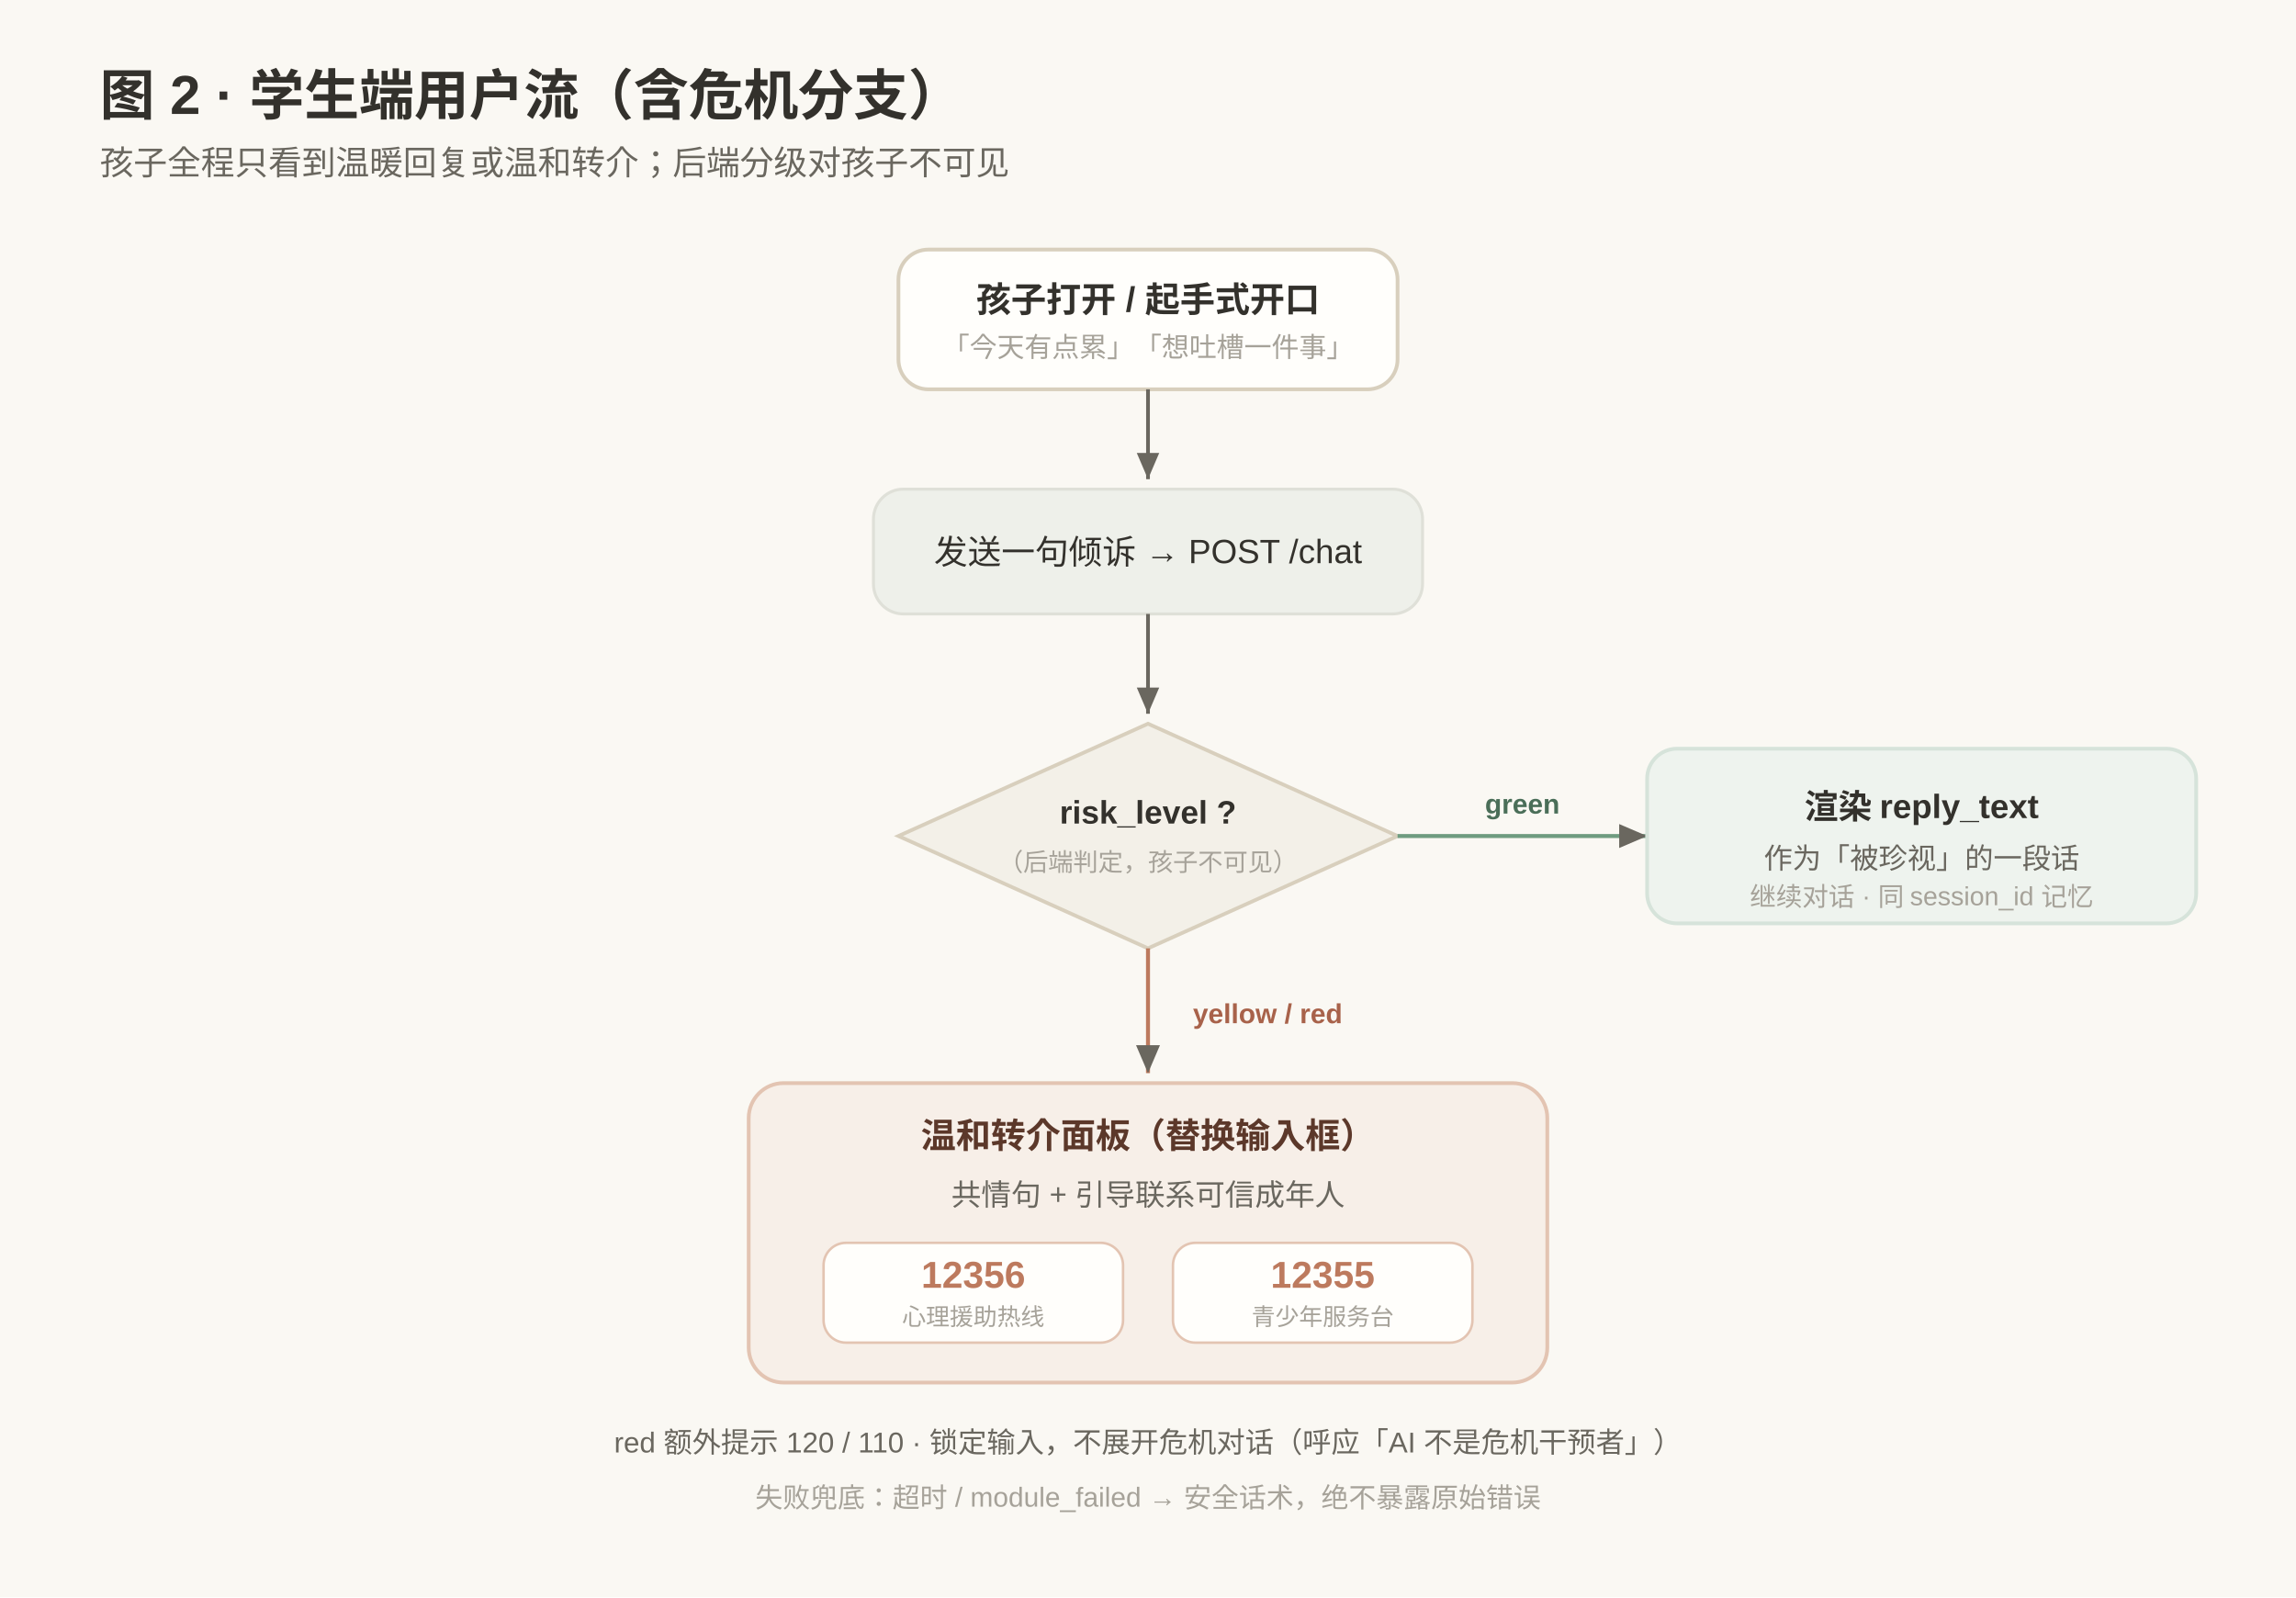
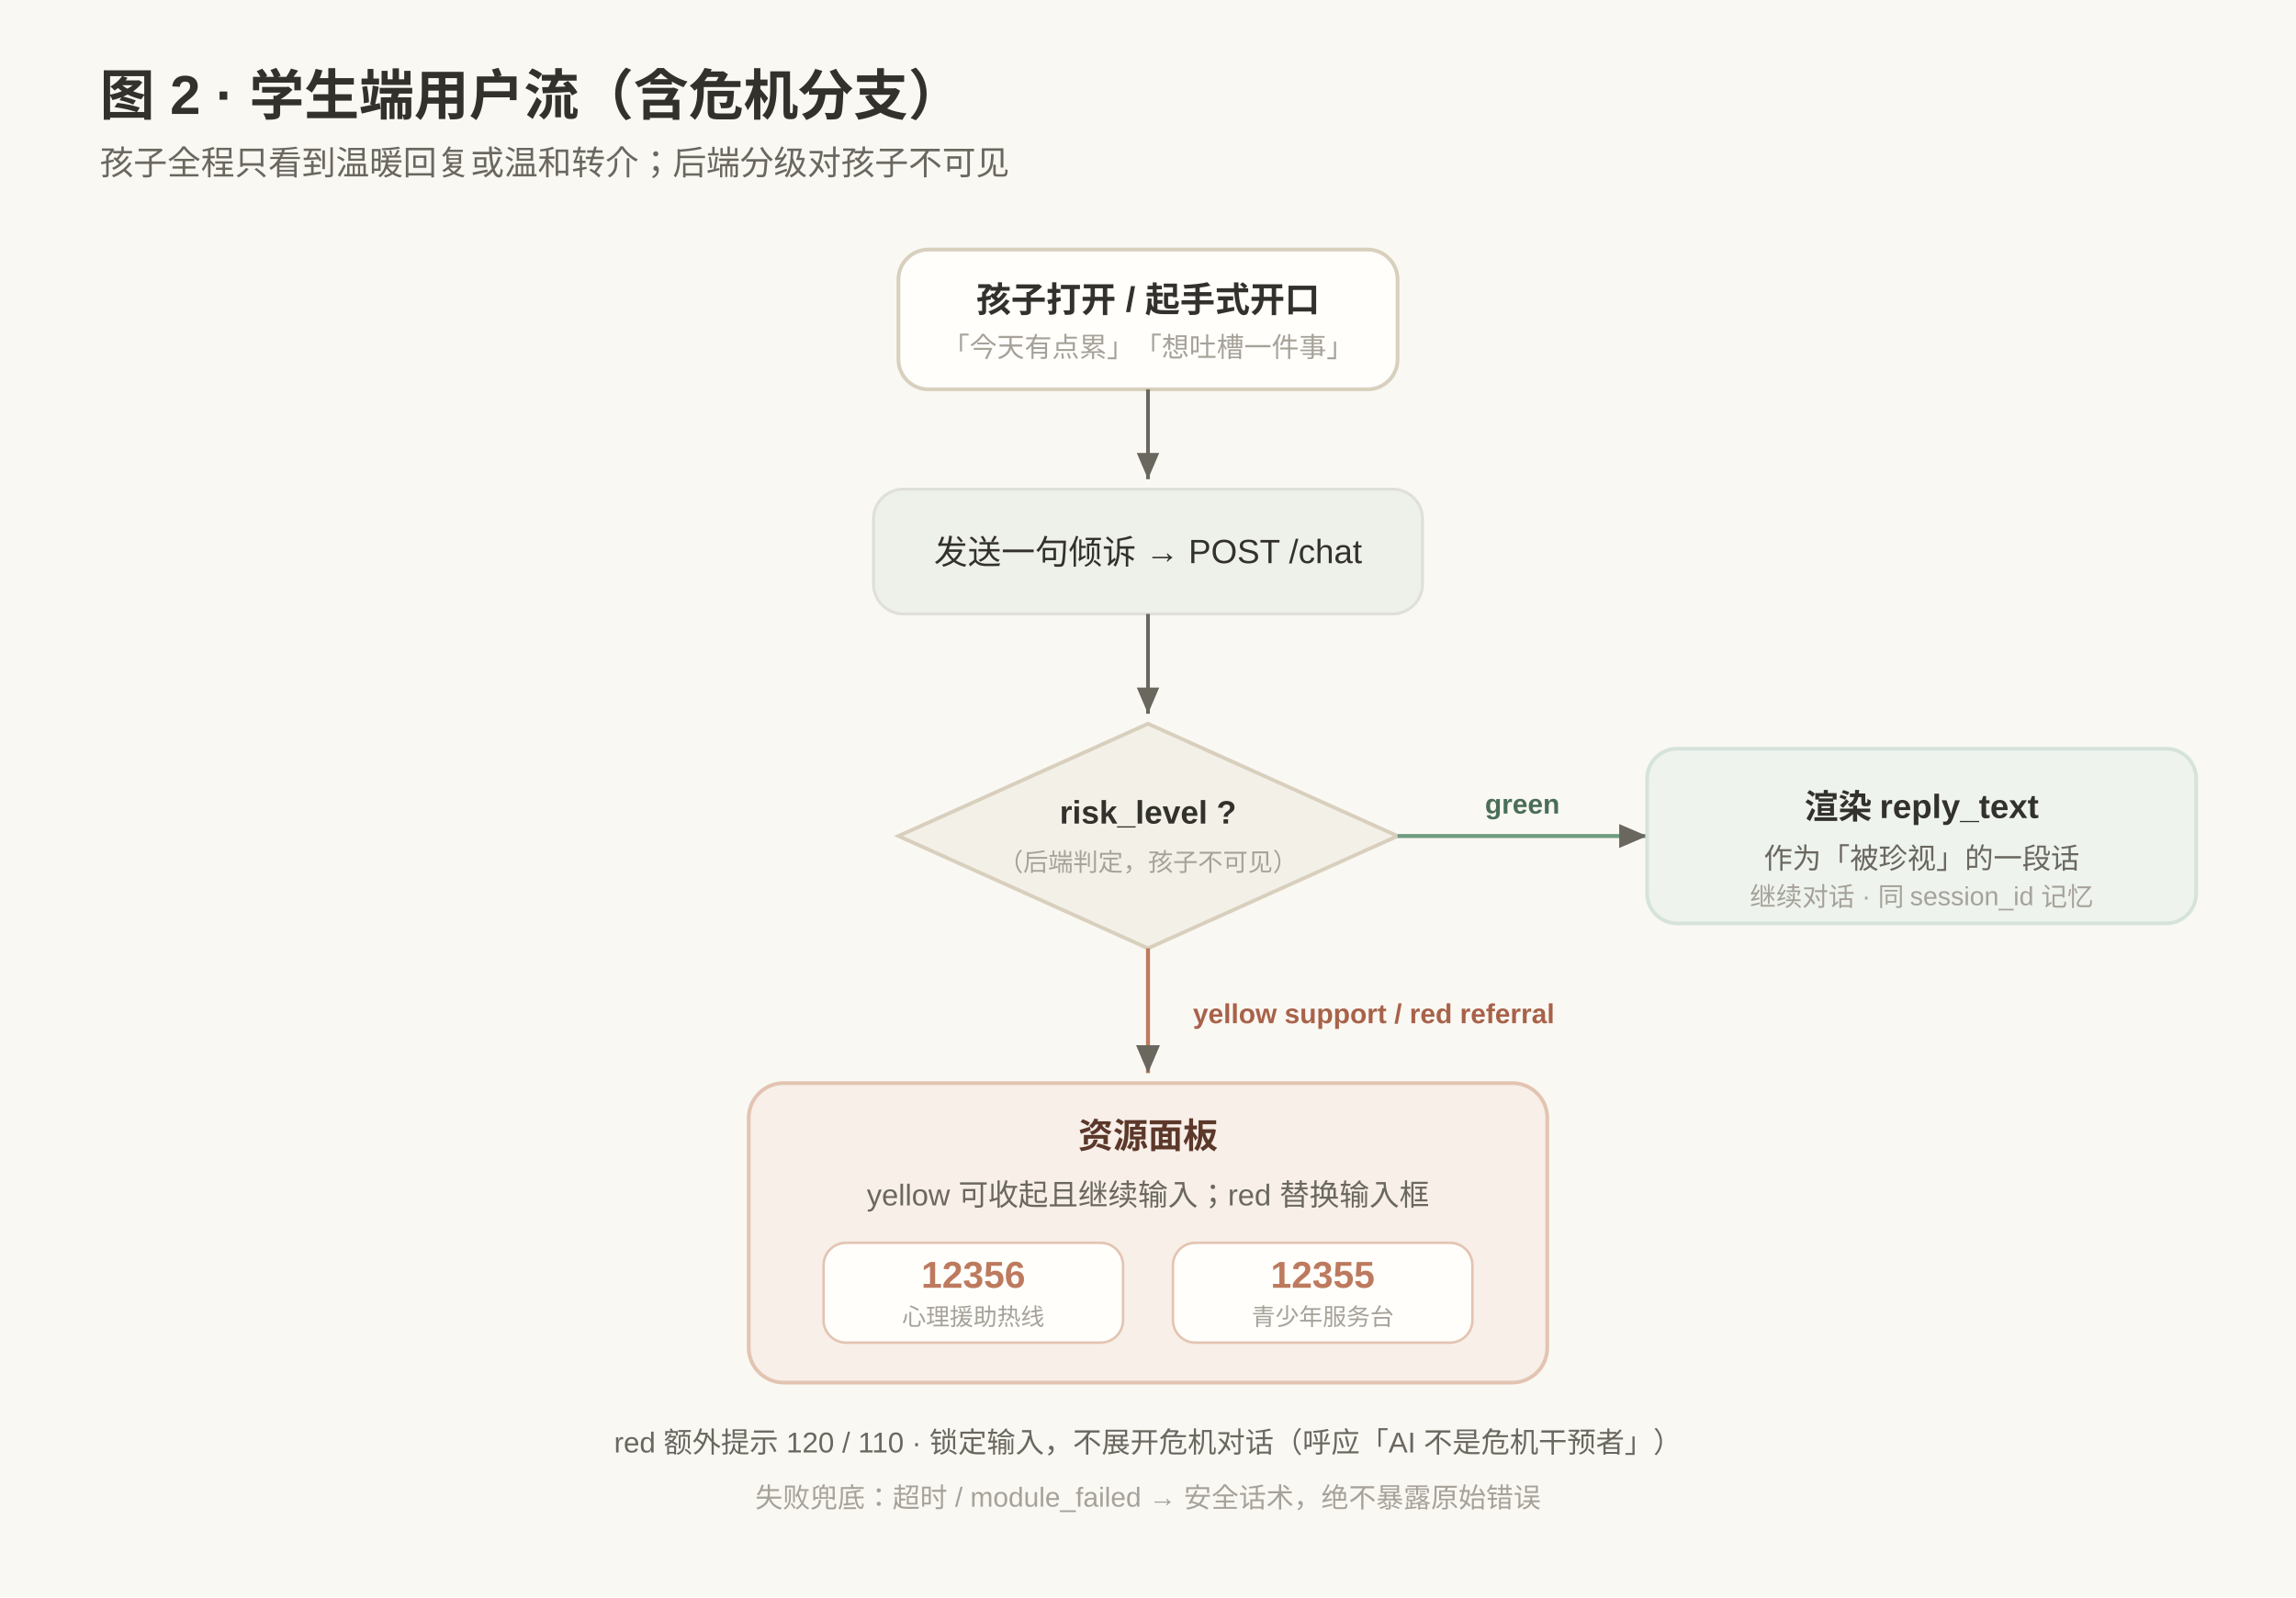
<svg xmlns="http://www.w3.org/2000/svg" viewBox="0 0 920 640" font-family="'Nunito','Helvetica Neue',Arial,sans-serif">
  <defs>
    <style>
      .t{fill:#33312c;} .soft{fill:#6a675f;} .faint{fill:#a6a299;}
      .mono{font-family:'IBM Plex Mono',monospace;}
    </style>
    <marker id="a2" markerWidth="10" markerHeight="10" refX="7" refY="3" orient="auto">
      <path d="M0,0 L7,3 L0,6 Z" fill="#6a675f" />
    </marker>
  </defs>
  <rect width="920" height="640" fill="#faf8f3" />
  <text x="40" y="46" class="t" font-size="22" font-weight="800">图 2 · 学生端用户流（含危机分支）</text>
  <text x="40" y="70" class="soft" font-size="13.5">孩子全程只看到温暖回复或温和转介；后端分级对孩子不可见</text>
  <rect x="360" y="100" width="200" height="56" rx="12" fill="#fffefb" stroke="#d8cfbd" stroke-width="1.5" />
  <text x="460" y="125" text-anchor="middle" class="t" font-size="14" font-weight="700">孩子打开 / 起手式开口</text>
  <text x="460" y="143" text-anchor="middle" class="faint" font-size="11">「今天有点累」「想吐槽一件事」</text>
  <path d="M460 156 L460 192" fill="none" stroke="#6a675f" stroke-width="1.5" marker-end="url(#a2)" />
  <rect x="350" y="196" width="220" height="50" rx="12" fill="#eef0ea" stroke="#dfe0d8" stroke-width="1.2" />
  <text x="460" y="226" text-anchor="middle" class="t" font-size="13.5">发送一句倾诉 → POST /chat</text>
  <path d="M460 246 L460 286" fill="none" stroke="#6a675f" stroke-width="1.5" marker-end="url(#a2)" />
  <polygon points="460,290 560,335 460,380 360,335" fill="#f3f0e8" stroke="#d8cfbd" stroke-width="1.5" />
  <text x="460" y="330" text-anchor="middle" class="t" font-size="13" font-weight="700">risk_level ?</text>
  <text x="460" y="349" text-anchor="middle" class="faint" font-size="10">（后端判定，孩子不可见）</text>
  <path d="M560 335 L660 335" fill="none" stroke="#6f9c80" stroke-width="1.6" marker-end="url(#a2)" />
  <text x="610" y="326" text-anchor="middle" fill="#4a6e58" font-size="11" font-weight="700">green</text>
  <rect x="660" y="300" width="220" height="70" rx="12" fill="#eef3ee" stroke="#d6e3da" stroke-width="1.5" />
  <text x="770" y="328" text-anchor="middle" class="t" font-size="13.5" font-weight="700">渲染 reply_text</text>
  <text x="770" y="348" text-anchor="middle" class="soft" font-size="11.5">作为「被珍视」的一段话</text>
  <text x="770" y="363" text-anchor="middle" class="faint" font-size="10.5">继续对话 · 同 session_id 记忆</text>
  <path d="M460 380 L460 430" fill="none" stroke="#bd7a5e" stroke-width="1.6" marker-end="url(#a2)" />
-   <text x="478" y="410" fill="#a8624a" font-size="11" font-weight="700">yellow / red</text>
+   <text x="478" y="410" fill="#a8624a" font-size="11" font-weight="700">yellow support / red referral</text>
  <rect x="300" y="434" width="320" height="120" rx="14" fill="#f7efe8" stroke="#e3c4b2" stroke-width="1.5" />
-   <text x="460" y="460" text-anchor="middle" fill="#5c382a" font-size="14" font-weight="800">温和转介面板（替换输入框）</text>
-   <text x="460" y="483" text-anchor="middle" class="soft" font-size="12">共情句 + 引导联系可信成年人</text>
+   <text x="460" y="460" text-anchor="middle" fill="#5c382a" font-size="14" font-weight="800">资源面板</text>
+   <text x="460" y="483" text-anchor="middle" class="soft" font-size="12">yellow 可收起且继续输入；red 替换输入框</text>
  <rect x="330" y="498" width="120" height="40" rx="9" fill="#fffefb" stroke="#e3c4b2" />
  <text x="390" y="516" text-anchor="middle" fill="#bd7a5e" font-size="15" font-weight="800">12356</text>
  <text x="390" y="531" text-anchor="middle" class="faint" font-size="9.5">心理援助热线</text>
  <rect x="470" y="498" width="120" height="40" rx="9" fill="#fffefb" stroke="#e3c4b2" />
  <text x="530" y="516" text-anchor="middle" fill="#bd7a5e" font-size="15" font-weight="800">12355</text>
  <text x="530" y="531" text-anchor="middle" class="faint" font-size="9.5">青少年服务台</text>
  <text x="460" y="582" text-anchor="middle" class="soft" font-size="11.5">red 额外提示 120 / 110 · 锁定输入，不展开危机对话（呼应「AI 不是危机干预者」）</text>
  <text x="460" y="604" text-anchor="middle" class="faint" font-size="11">失败兜底：超时 / module_failed → 安全话术，绝不暴露原始错误</text>
</svg>
